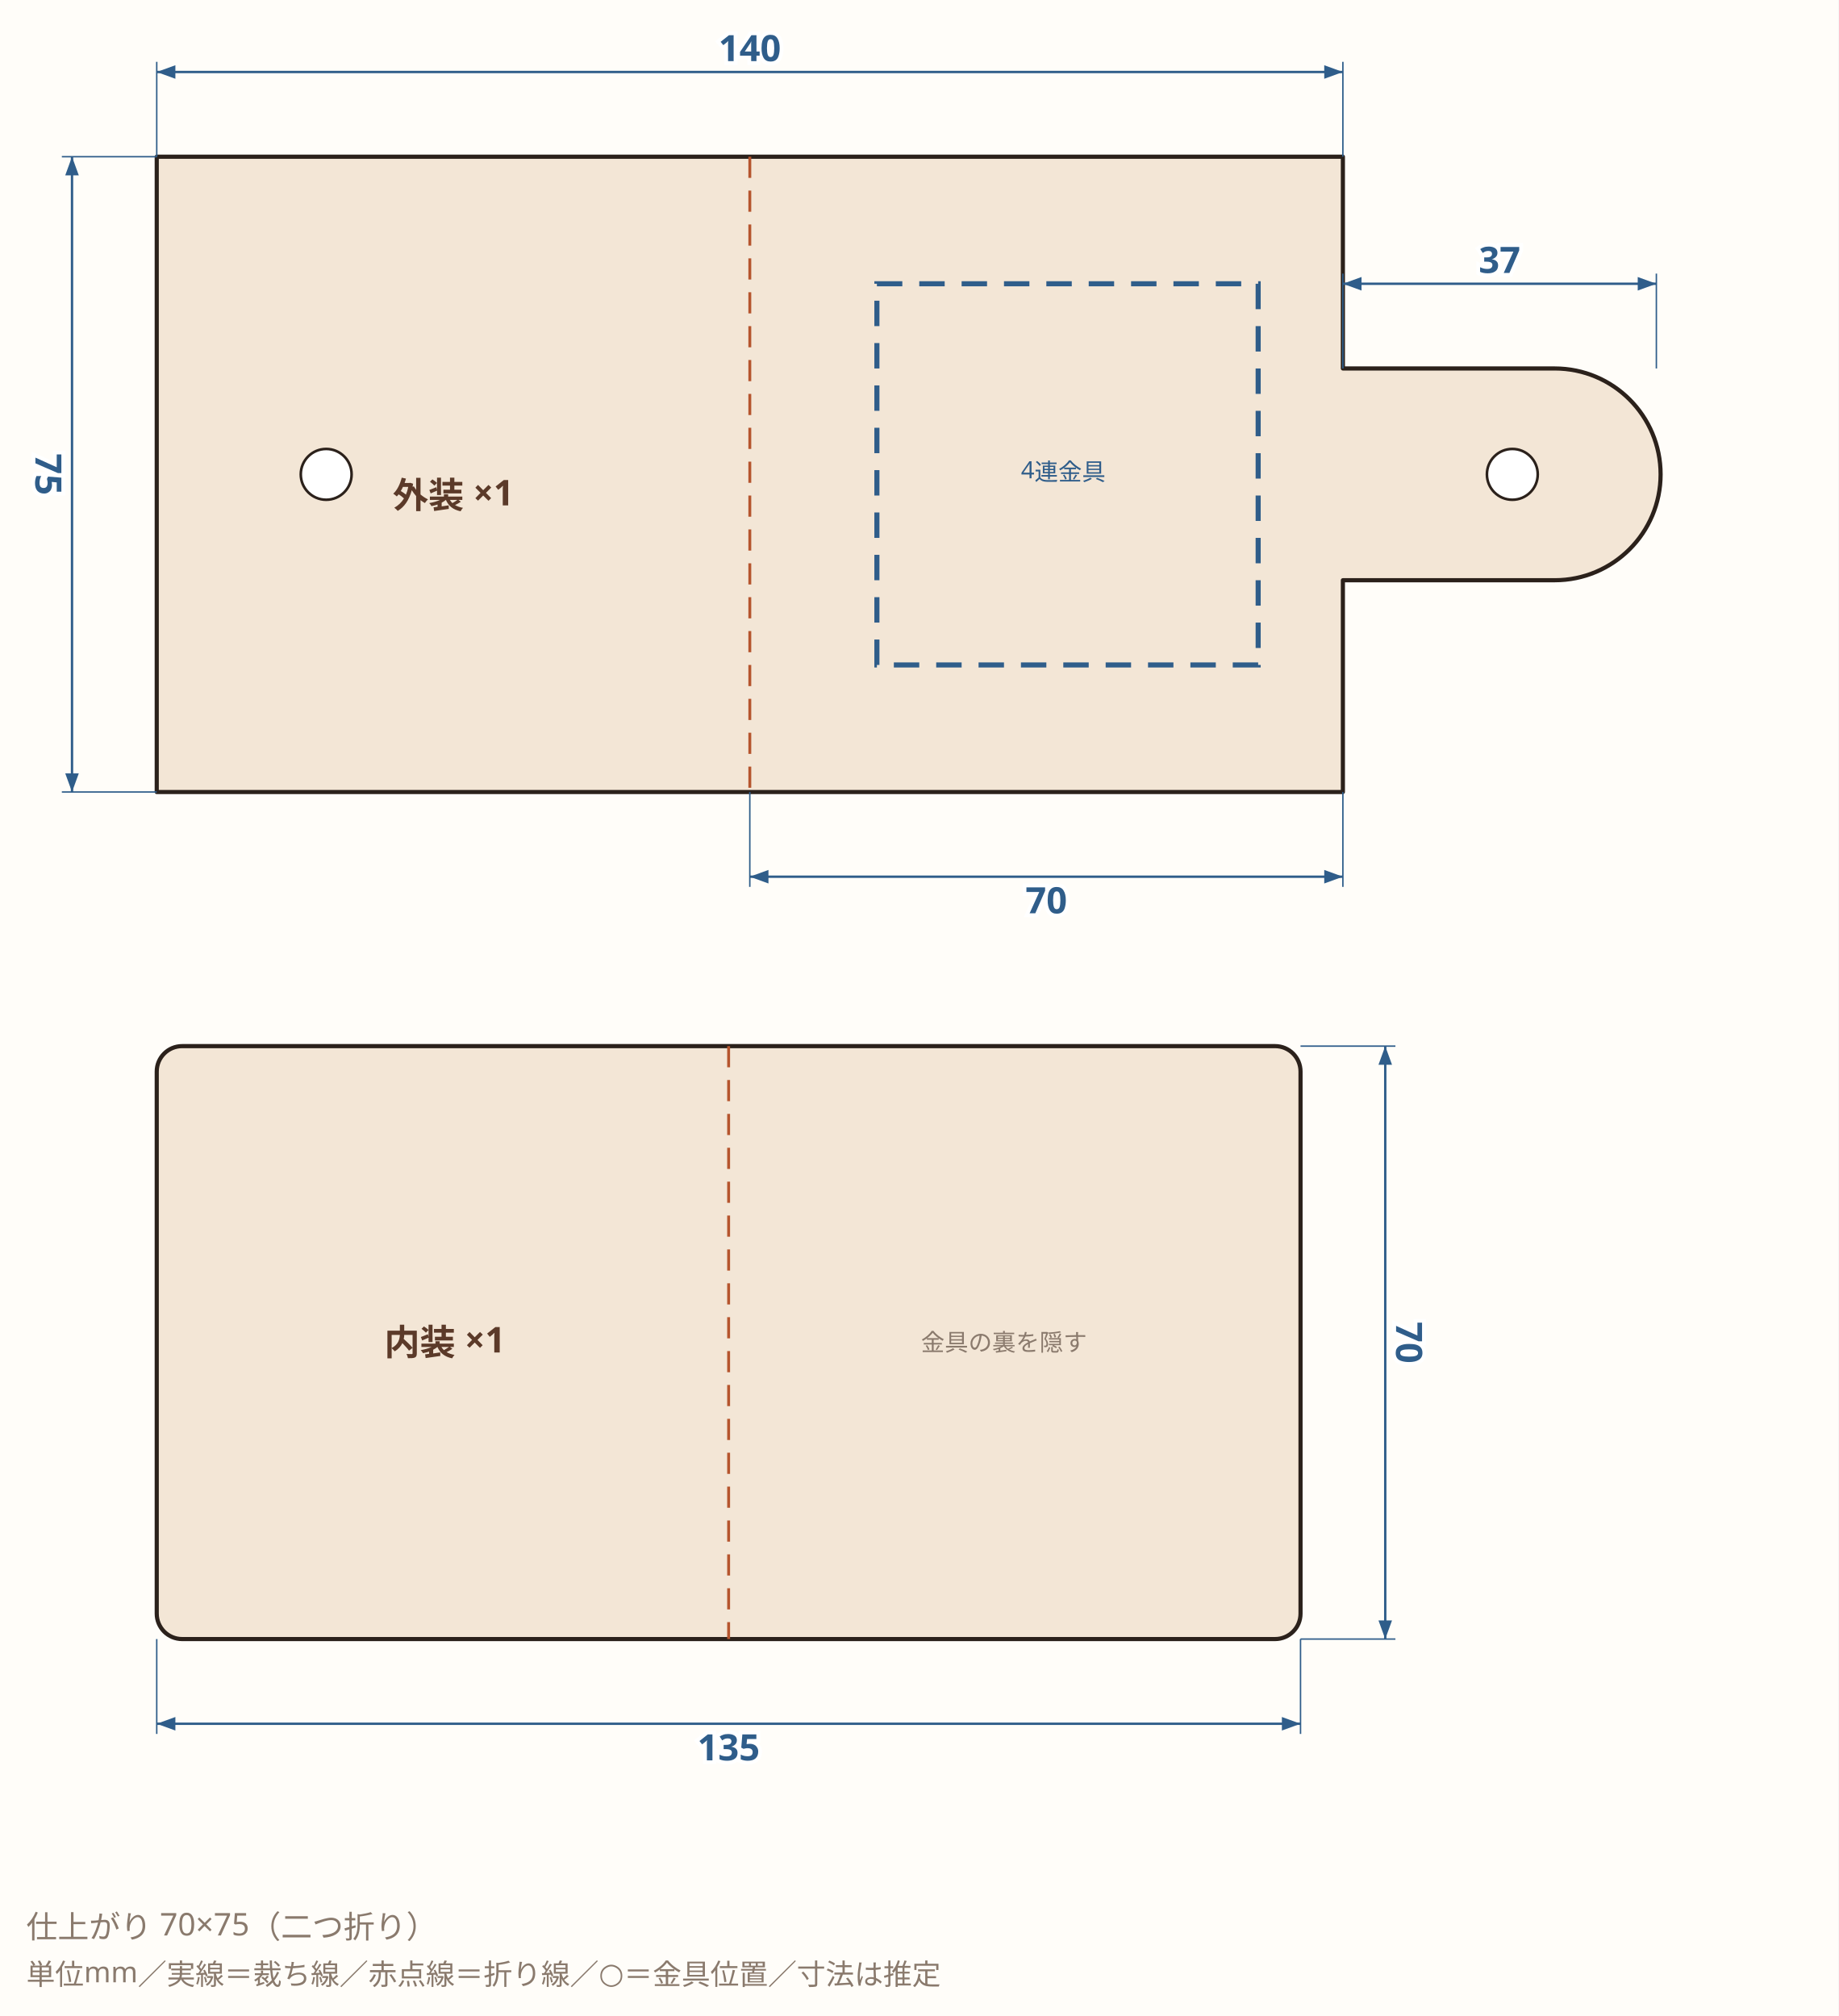
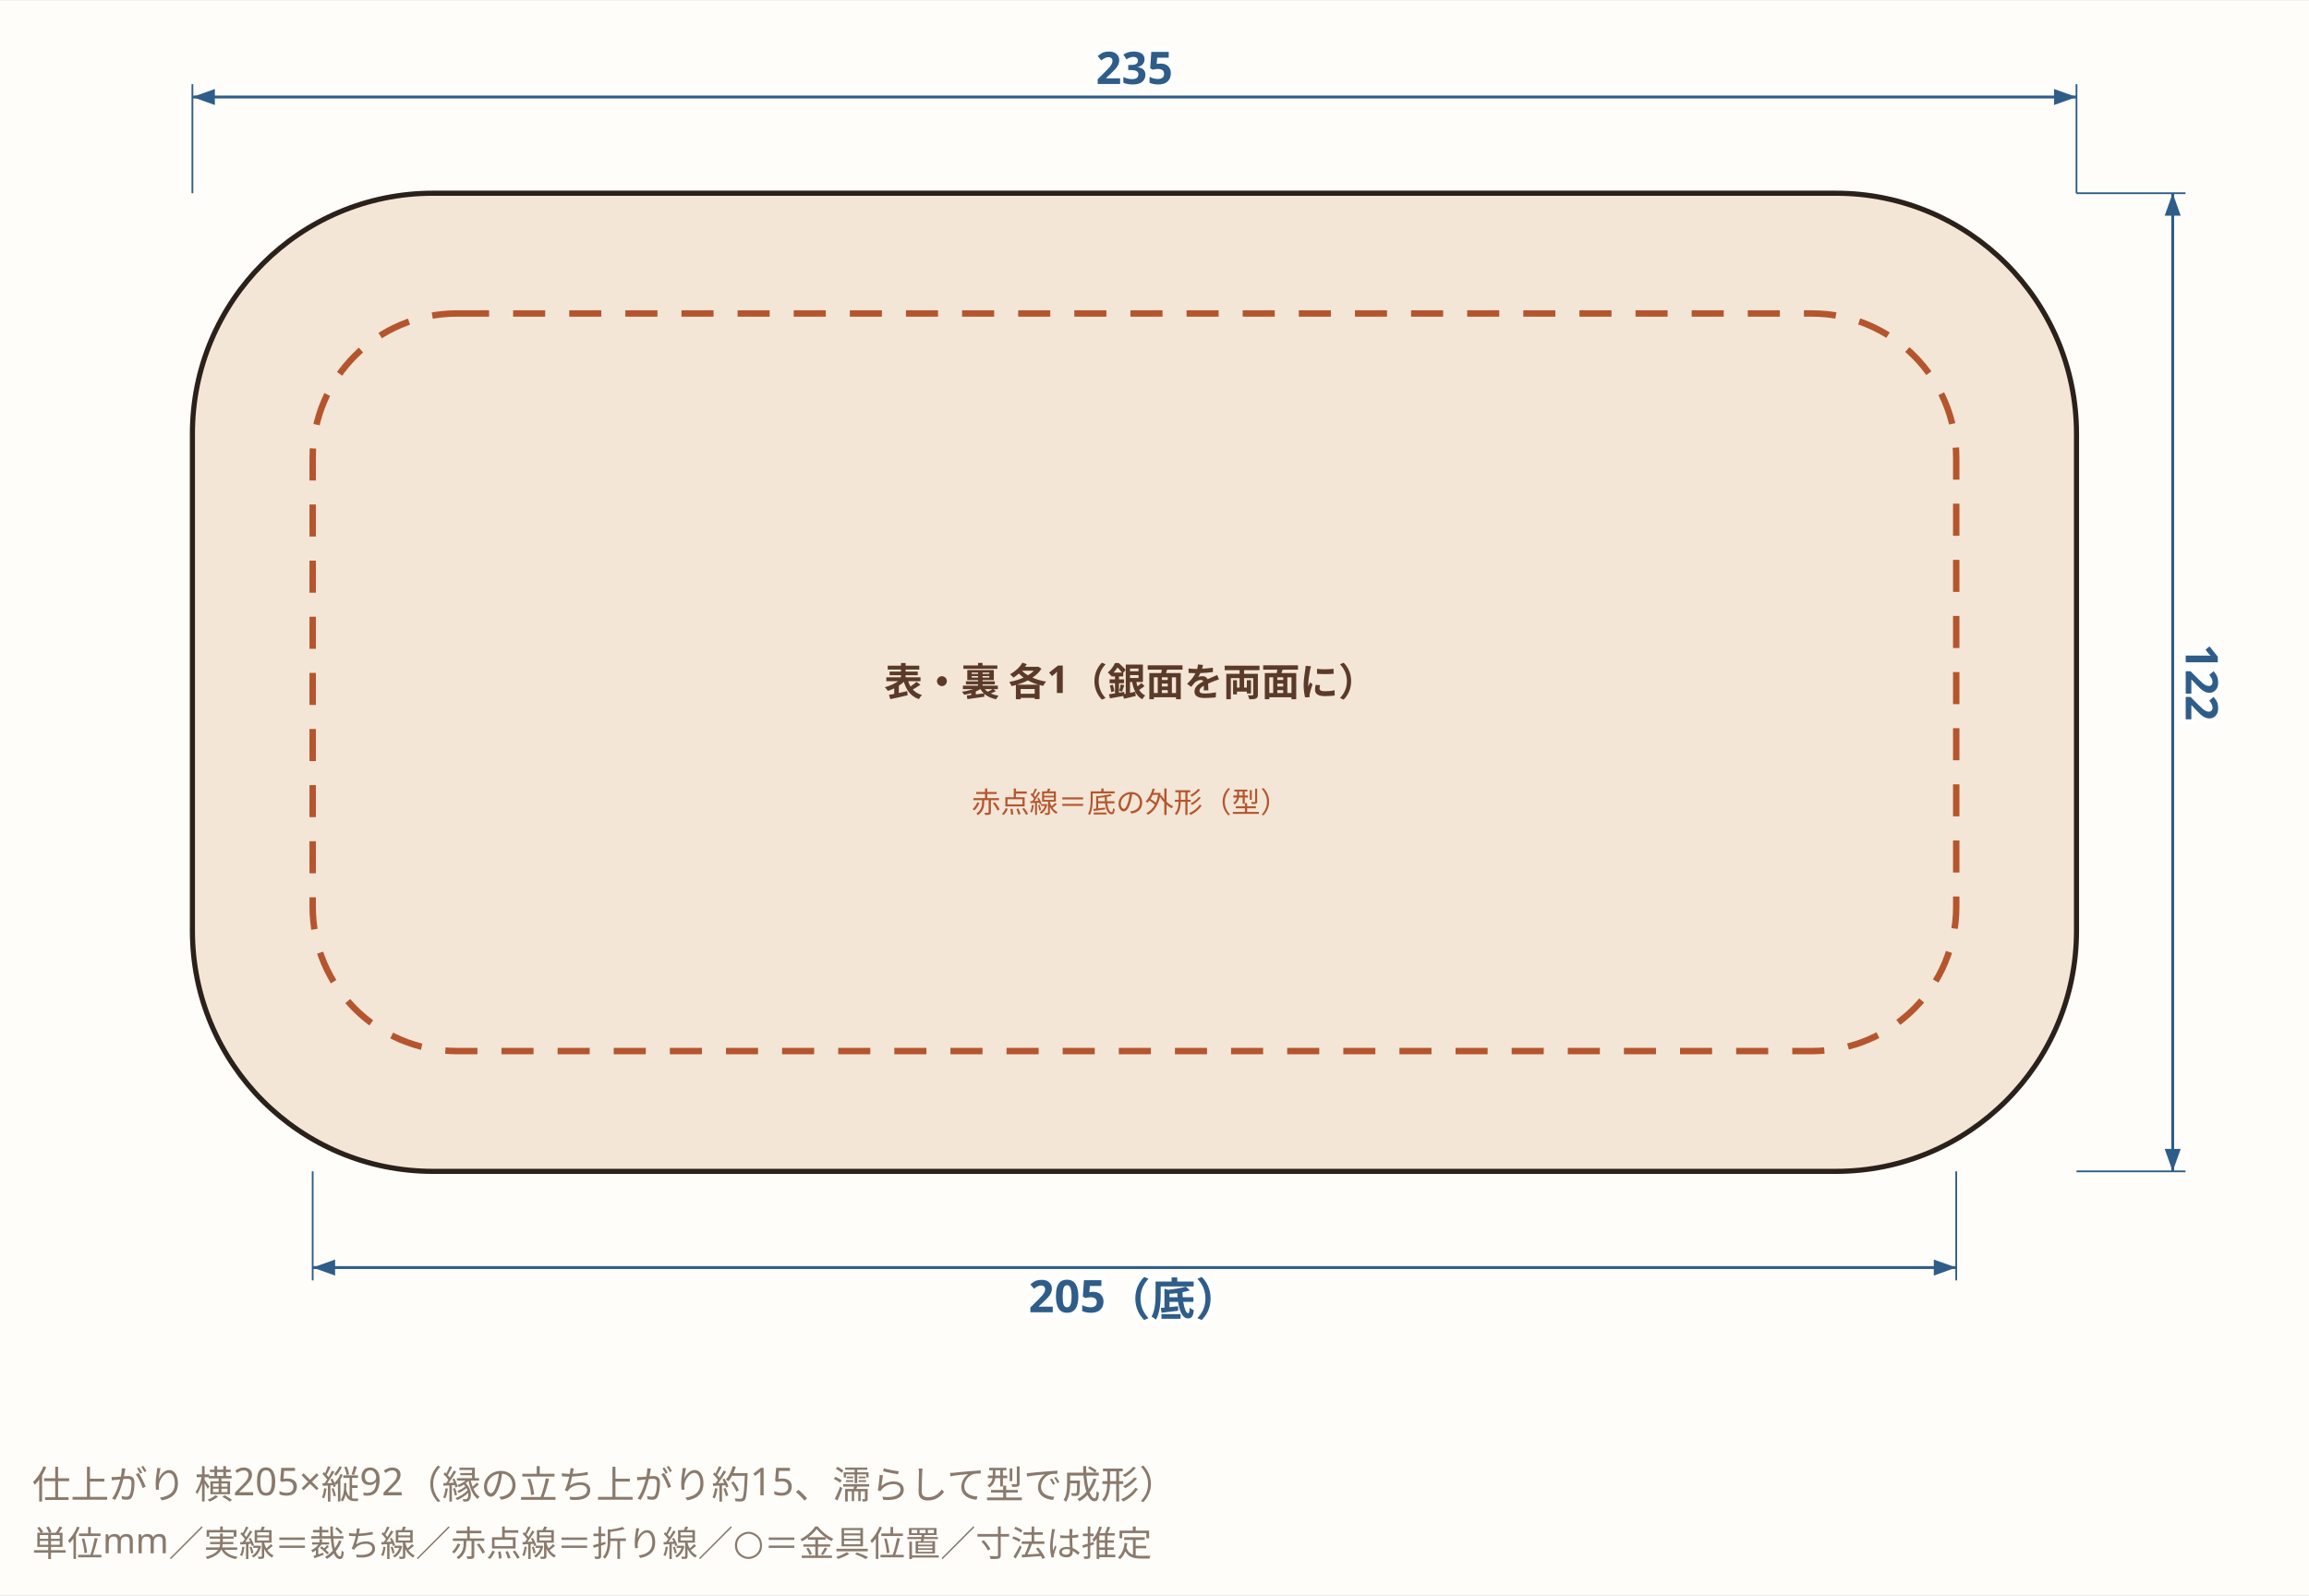
- <svg xmlns="http://www.w3.org/2000/svg" viewBox="-18.5 -18.5 217.0 238.0" width="217" height="238">
-   <rect x="-18.5" y="-18.5" width="217.0" height="238.033" fill="#fffdf9" />
-   <path d="M0,0 L140,0 L140,25 L165,25 A12.5,12.5 0 0 1 165,50 L140,50 L140,75 L0,75 Z" fill="#f3e6d6" stroke="#2b211b" stroke-width="0.49" stroke-linejoin="round" />
-   <line x1="70" y1="0" x2="70" y2="75" stroke="#b5552e" stroke-width="0.34" stroke-dasharray="2.5 1.5" />
-   <text x="35.0" y="40.0" font-size="4.2" fill="#5b3a29" text-anchor="middle" dominant-baseline="middle" font-weight="700" font-family="sans-serif">外装 ×1</text>
-   <circle cx="160" cy="37.5" r="3" fill="#fff" stroke="#2b211b" stroke-width="0.31" />
-   <circle cx="20" cy="37.5" r="3" fill="#fff" stroke="#2b211b" stroke-width="0.31" />
-   <rect x="85" y="15" width="45" height="45" fill="none" stroke="#2f5d8a" stroke-dasharray="3 2" stroke-width="0.6" />
-   <text x="107.0" y="37.0" font-size="2.8" fill="#2f5d8a" text-anchor="middle" dominant-baseline="middle" font-weight="400" font-family="sans-serif">4連金具</text>
-   <line x1="0.0" y1="0.0" x2="0.0" y2="-11.2" stroke="#2f5d8a" stroke-width="0.17" />
-   <line x1="140.0" y1="0.0" x2="140.0" y2="-11.2" stroke="#2f5d8a" stroke-width="0.17" />
-   <line x1="0.0" y1="-10.0" x2="140.0" y2="-10.0" stroke="#2f5d8a" stroke-width="0.28" />
-   <path d="M0.0,-10.0 L2.2,-9.2 L2.2,-10.8 Z" fill="#2f5d8a" />
-   <path d="M140.0,-10.0 L137.8,-9.2 L137.8,-10.8 Z" fill="#2f5d8a" />
-   <text x="70.0" y="-12.8" font-size="4.3" fill="#2f5d8a" text-anchor="middle" dominant-baseline="middle" font-family="sans-serif" font-weight="700" transform="rotate(0.0 70.0 -12.8)" paint-order="stroke" stroke="#fff" stroke-width="0.9">140</text>
-   <line x1="0.0" y1="75.0" x2="-11.2" y2="75.0" stroke="#2f5d8a" stroke-width="0.17" />
-   <line x1="0.0" y1="0.0" x2="-11.2" y2="0.0" stroke="#2f5d8a" stroke-width="0.17" />
-   <line x1="-10.0" y1="75.0" x2="-10.0" y2="0.0" stroke="#2f5d8a" stroke-width="0.28" />
-   <path d="M-10.0,75.0 L-9.2,72.8 L-10.8,72.8 Z" fill="#2f5d8a" />
-   <path d="M-10.0,0.0 L-9.2,2.2 L-10.8,2.2 Z" fill="#2f5d8a" />
-   <text x="-12.8" y="37.5" font-size="4.3" fill="#2f5d8a" text-anchor="middle" dominant-baseline="middle" font-family="sans-serif" font-weight="700" transform="rotate(90.0 -12.8 37.5)" paint-order="stroke" stroke="#fff" stroke-width="0.9">75</text>
-   <line x1="140.0" y1="25.0" x2="140.0" y2="13.8" stroke="#2f5d8a" stroke-width="0.17" />
-   <line x1="177.0" y1="25.0" x2="177.0" y2="13.8" stroke="#2f5d8a" stroke-width="0.17" />
-   <line x1="140.0" y1="15.0" x2="177.0" y2="15.0" stroke="#2f5d8a" stroke-width="0.28" />
-   <path d="M140.0,15.0 L142.2,15.8 L142.2,14.2 Z" fill="#2f5d8a" />
-   <path d="M177.0,15.0 L174.8,15.8 L174.8,14.2 Z" fill="#2f5d8a" />
-   <text x="158.5" y="12.2" font-size="4.3" fill="#2f5d8a" text-anchor="middle" dominant-baseline="middle" font-family="sans-serif" font-weight="700" transform="rotate(0.0 158.5 12.2)" paint-order="stroke" stroke="#fff" stroke-width="0.9">37</text>
-   <line x1="140.0" y1="75.0" x2="140.0" y2="86.2" stroke="#2f5d8a" stroke-width="0.17" />
-   <line x1="70.0" y1="75.0" x2="70.0" y2="86.2" stroke="#2f5d8a" stroke-width="0.17" />
-   <line x1="140.0" y1="85.0" x2="70.0" y2="85.0" stroke="#2f5d8a" stroke-width="0.28" />
-   <path d="M140.0,85.0 L137.8,84.2 L137.8,85.8 Z" fill="#2f5d8a" />
-   <path d="M70.0,85.0 L72.2,84.2 L72.2,85.8 Z" fill="#2f5d8a" />
-   <text x="105.0" y="87.8" font-size="4.3" fill="#2f5d8a" text-anchor="middle" dominant-baseline="middle" font-family="sans-serif" font-weight="700" transform="rotate(360.0 105.0 87.8)" paint-order="stroke" stroke="#fff" stroke-width="0.9">70</text>
-   <path d="M3,105 L132,105 A3,3 0 0 1 135,108 L135,172 A3,3 0 0 1 132,175 L3,175 A3,3 0 0 1 0,172 L0,108 A3,3 0 0 1 3,105 Z" fill="#f3e6d6" stroke="#2b211b" stroke-width="0.49" stroke-linejoin="round" />
-   <line x1="67.5" y1="105" x2="67.5" y2="175" stroke="#b5552e" stroke-width="0.34" stroke-dasharray="2.5 1.5" />
-   <text x="34.0" y="140.0" font-size="4.2" fill="#5b3a29" text-anchor="middle" dominant-baseline="middle" font-weight="700" font-family="sans-serif">内装 ×1</text>
-   <text x="100.0" y="140.0" font-size="2.8" fill="#8a7a6d" text-anchor="middle" dominant-baseline="middle" font-weight="400" font-family="sans-serif">金具の裏を隠す</text>
-   <line x1="0.0" y1="175.0" x2="0.0" y2="186.2" stroke="#2f5d8a" stroke-width="0.17" />
-   <line x1="135.0" y1="175.0" x2="135.0" y2="186.2" stroke="#2f5d8a" stroke-width="0.17" />
-   <line x1="0.0" y1="185.0" x2="135.0" y2="185.0" stroke="#2f5d8a" stroke-width="0.28" />
-   <path d="M0.0,185.0 L2.2,185.8 L2.2,184.2 Z" fill="#2f5d8a" />
-   <path d="M135.0,185.0 L132.8,185.8 L132.8,184.2 Z" fill="#2f5d8a" />
-   <text x="67.5" y="187.8" font-size="4.3" fill="#2f5d8a" text-anchor="middle" dominant-baseline="middle" font-family="sans-serif" font-weight="700" transform="rotate(0.0 67.5 187.8)" paint-order="stroke" stroke="#fff" stroke-width="0.9">135</text>
-   <line x1="135.0" y1="105.0" x2="146.2" y2="105.0" stroke="#2f5d8a" stroke-width="0.17" />
-   <line x1="135.0" y1="175.0" x2="146.2" y2="175.0" stroke="#2f5d8a" stroke-width="0.17" />
-   <line x1="145.0" y1="105.0" x2="145.0" y2="175.0" stroke="#2f5d8a" stroke-width="0.28" />
-   <path d="M145.0,105.0 L144.2,107.2 L145.8,107.2 Z" fill="#2f5d8a" />
-   <path d="M145.0,175.0 L144.2,172.8 L145.8,172.8 Z" fill="#2f5d8a" />
-   <text x="147.8" y="140.0" font-size="4.3" fill="#2f5d8a" text-anchor="middle" dominant-baseline="middle" font-family="sans-serif" font-weight="700" transform="rotate(90.0 147.8 140.0)" paint-order="stroke" stroke="#fff" stroke-width="0.9">70</text>
-   <text x="-15.4" y="210.3" font-size="3.7" fill="#8a7a6d" font-family="sans-serif">仕上がり 70×75（二つ折り）</text>
-   <text x="-15.4" y="215.8" font-size="3.4" fill="#8a7a6d" font-family="sans-serif">単位mm／実線＝裁ち線／赤点線＝折り線／○＝金具位置／寸法は推定</text>
+ <svg xmlns="http://www.w3.org/2000/svg" viewBox="-24.0 -24.0 288.0 198.8" width="288" height="199">
+   <rect x="-24.0" y="-24.0" width="288.0" height="198.8" fill="#fffdf9" />
+   <path d="M30,0 L205,0 A30,30 0 0 1 235,30 L235,92 A30,30 0 0 1 205,122 L30,122 A30,30 0 0 1 0,92 L0,30 A30,30 0 0 1 30,0 Z" fill="#f3e6d6" stroke="#2b211b" stroke-width="0.64" stroke-linejoin="round" />
+   <path d="M33,15 L202,15 A18,18 0 0 1 220,33 L220,89 A18,18 0 0 1 202,107 L33,107 A18,18 0 0 1 15,89 L15,33 A18,18 0 0 1 33,15 Z" fill="none" stroke="#b5552e" stroke-dasharray="4 3" stroke-width="0.8" />
+   <text x="117.0" y="61.0" font-size="4.8" fill="#5b3a29" text-anchor="middle" dominant-baseline="middle" font-weight="700" font-family="sans-serif">表・裏 各1（銀面を両面に）</text>
+   <text x="117.0" y="76.0" font-size="3.6" fill="#b5552e" text-anchor="middle" dominant-baseline="middle" font-weight="400" font-family="sans-serif">赤点線＝底の外形（型）</text>
+   <line x1="0.0" y1="0.0" x2="0.0" y2="-13.6" stroke="#2f5d8a" stroke-width="0.22" />
+   <line x1="235.0" y1="0.0" x2="235.0" y2="-13.6" stroke="#2f5d8a" stroke-width="0.22" />
+   <line x1="0.0" y1="-12.0" x2="235.0" y2="-12.0" stroke="#2f5d8a" stroke-width="0.36" />
+   <path d="M0.0,-12.0 L2.8,-11.0 L2.8,-13.0 Z" fill="#2f5d8a" />
+   <path d="M235.0,-12.0 L232.2,-11.0 L232.2,-13.0 Z" fill="#2f5d8a" />
+   <text x="117.5" y="-15.6" font-size="5.6" fill="#2f5d8a" text-anchor="middle" dominant-baseline="middle" font-family="sans-serif" font-weight="700" transform="rotate(0.0 117.5 -15.6)" paint-order="stroke" stroke="#fff" stroke-width="1.2">235</text>
+   <line x1="235.0" y1="0.0" x2="248.6" y2="0.0" stroke="#2f5d8a" stroke-width="0.22" />
+   <line x1="235.0" y1="122.0" x2="248.6" y2="122.0" stroke="#2f5d8a" stroke-width="0.22" />
+   <line x1="247.0" y1="0.0" x2="247.0" y2="122.0" stroke="#2f5d8a" stroke-width="0.36" />
+   <path d="M247.0,0.0 L246.0,2.8 L248.0,2.8 Z" fill="#2f5d8a" />
+   <path d="M247.0,122.0 L246.0,119.2 L248.0,119.2 Z" fill="#2f5d8a" />
+   <text x="250.6" y="61.0" font-size="5.6" fill="#2f5d8a" text-anchor="middle" dominant-baseline="middle" font-family="sans-serif" font-weight="700" transform="rotate(90.0 250.6 61.0)" paint-order="stroke" stroke="#fff" stroke-width="1.2">122</text>
+   <line x1="15.0" y1="122.0" x2="15.0" y2="135.6" stroke="#2f5d8a" stroke-width="0.22" />
+   <line x1="220.0" y1="122.0" x2="220.0" y2="135.6" stroke="#2f5d8a" stroke-width="0.22" />
+   <line x1="15.0" y1="134.0" x2="220.0" y2="134.0" stroke="#2f5d8a" stroke-width="0.36" />
+   <path d="M15.0,134.0 L17.8,135.0 L17.8,133.0 Z" fill="#2f5d8a" />
+   <path d="M220.0,134.0 L217.2,135.0 L217.2,133.0 Z" fill="#2f5d8a" />
+   <text x="117.5" y="137.6" font-size="5.6" fill="#2f5d8a" text-anchor="middle" dominant-baseline="middle" font-family="sans-serif" font-weight="700" transform="rotate(0.0 117.5 137.6)" paint-order="stroke" stroke="#fff" stroke-width="1.2">205（底）</text>
+   <text x="-20.0" y="162.8" font-size="4.8" fill="#8a7a6d" font-family="sans-serif">仕上がり 横205×縦92（縁の立ち上がり約15、濡らして型で成形）</text>
+   <text x="-20.0" y="170.0" font-size="4.4" fill="#8a7a6d" font-family="sans-serif">単位mm／実線＝裁ち線／赤点線＝折り線／○＝金具位置／寸法は推定</text>
</svg>
